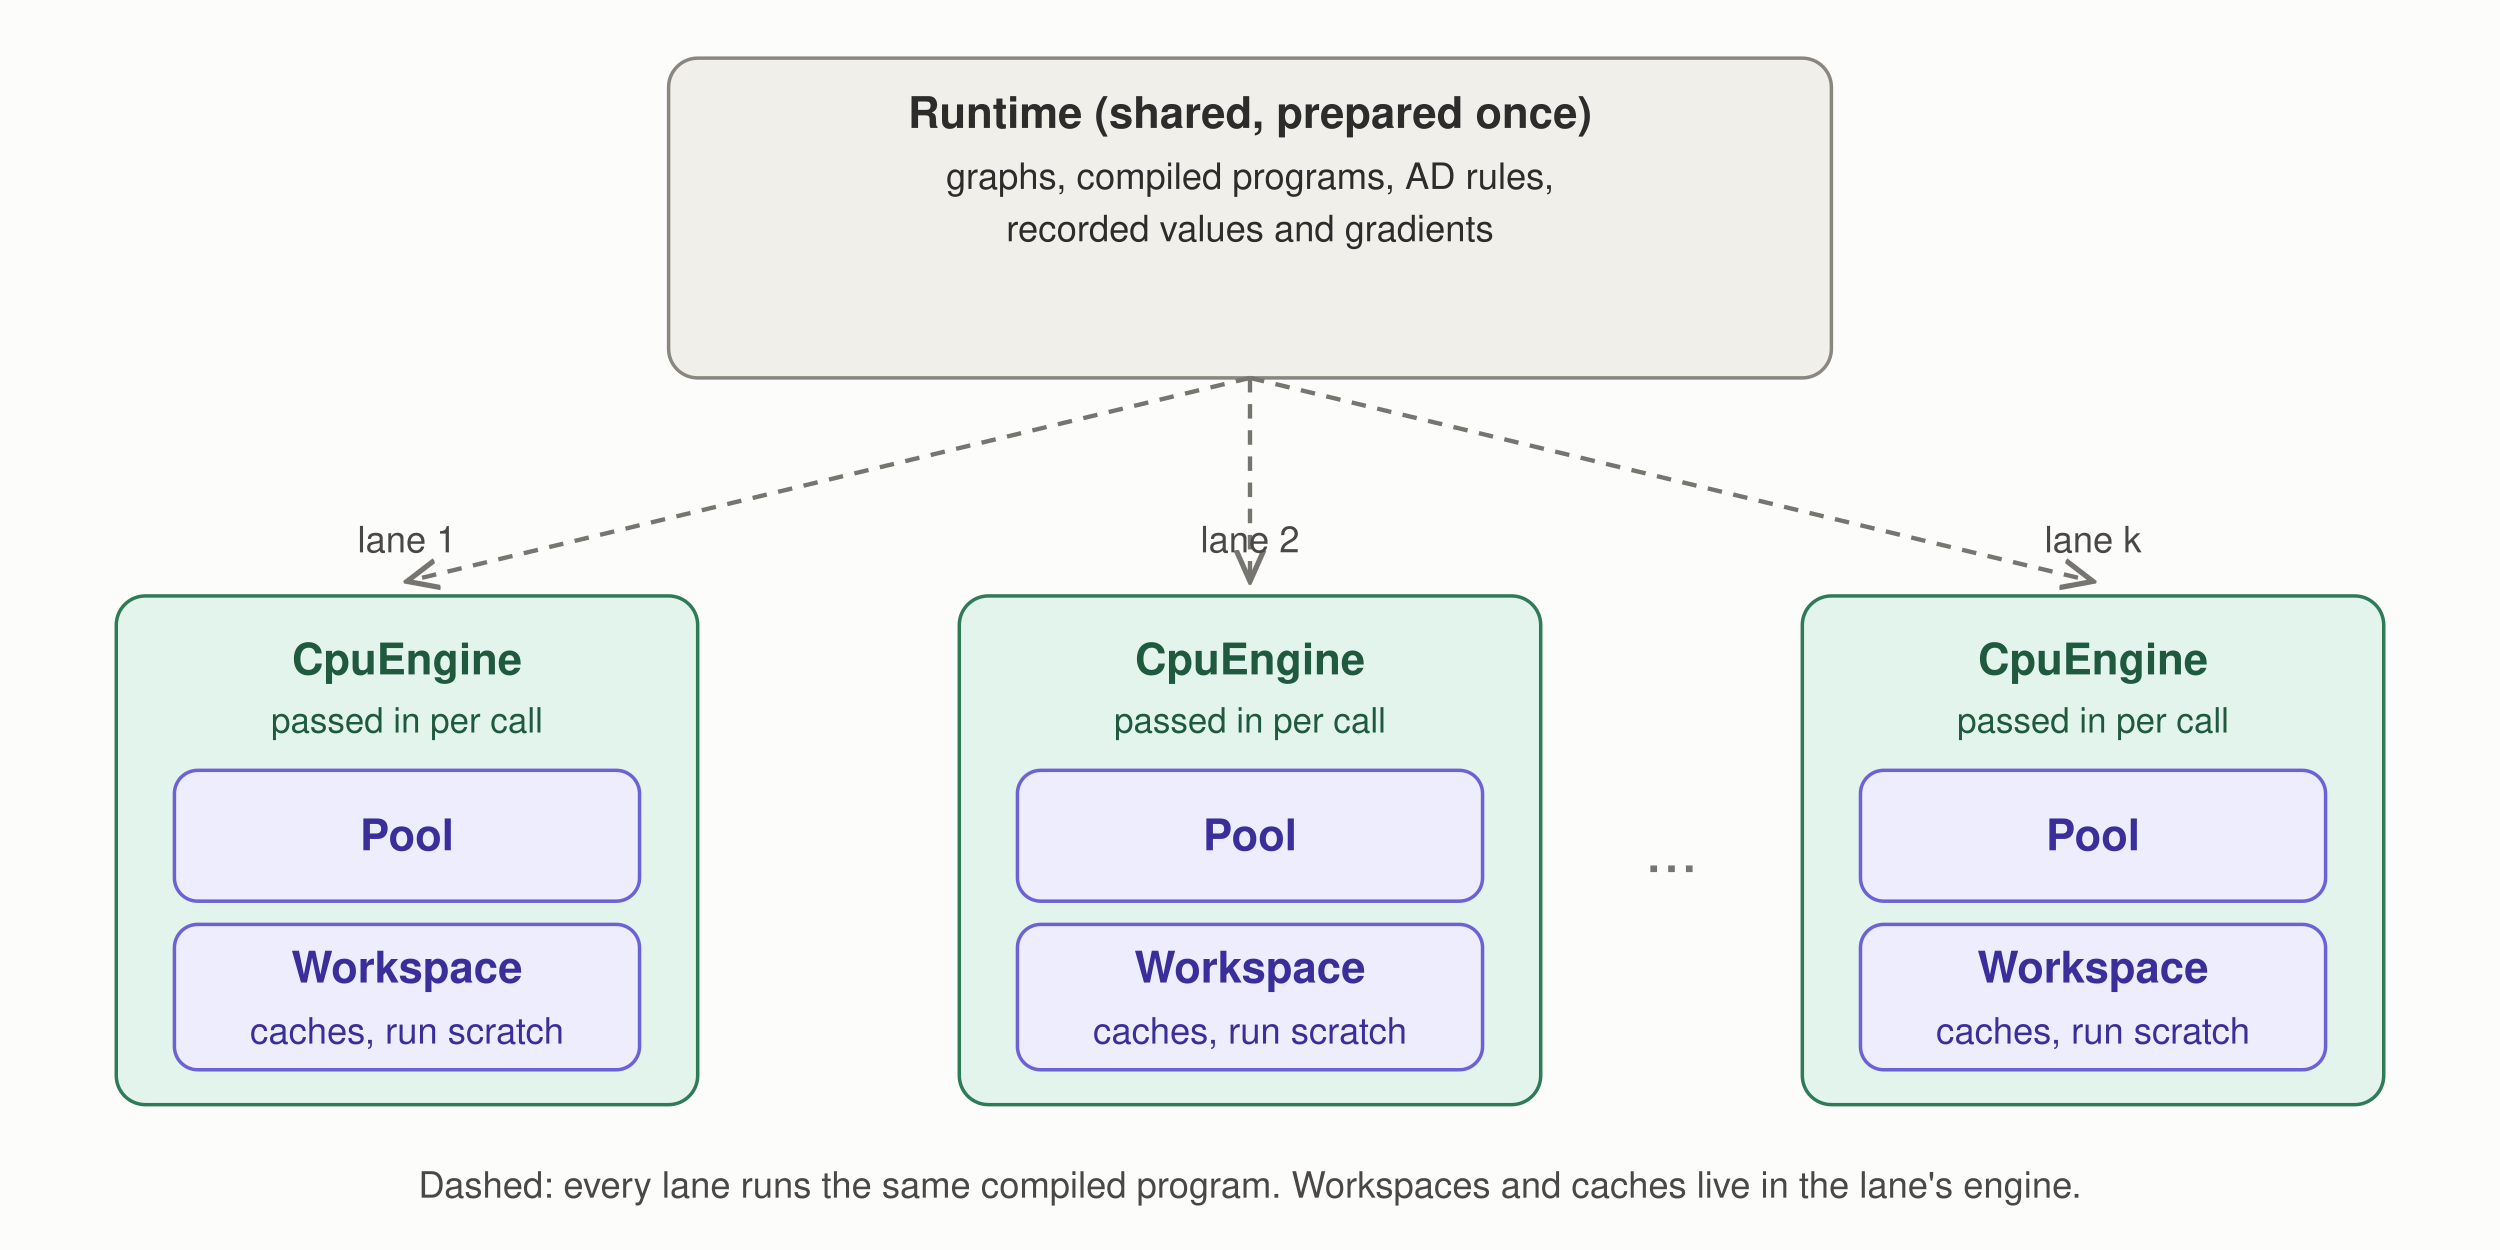
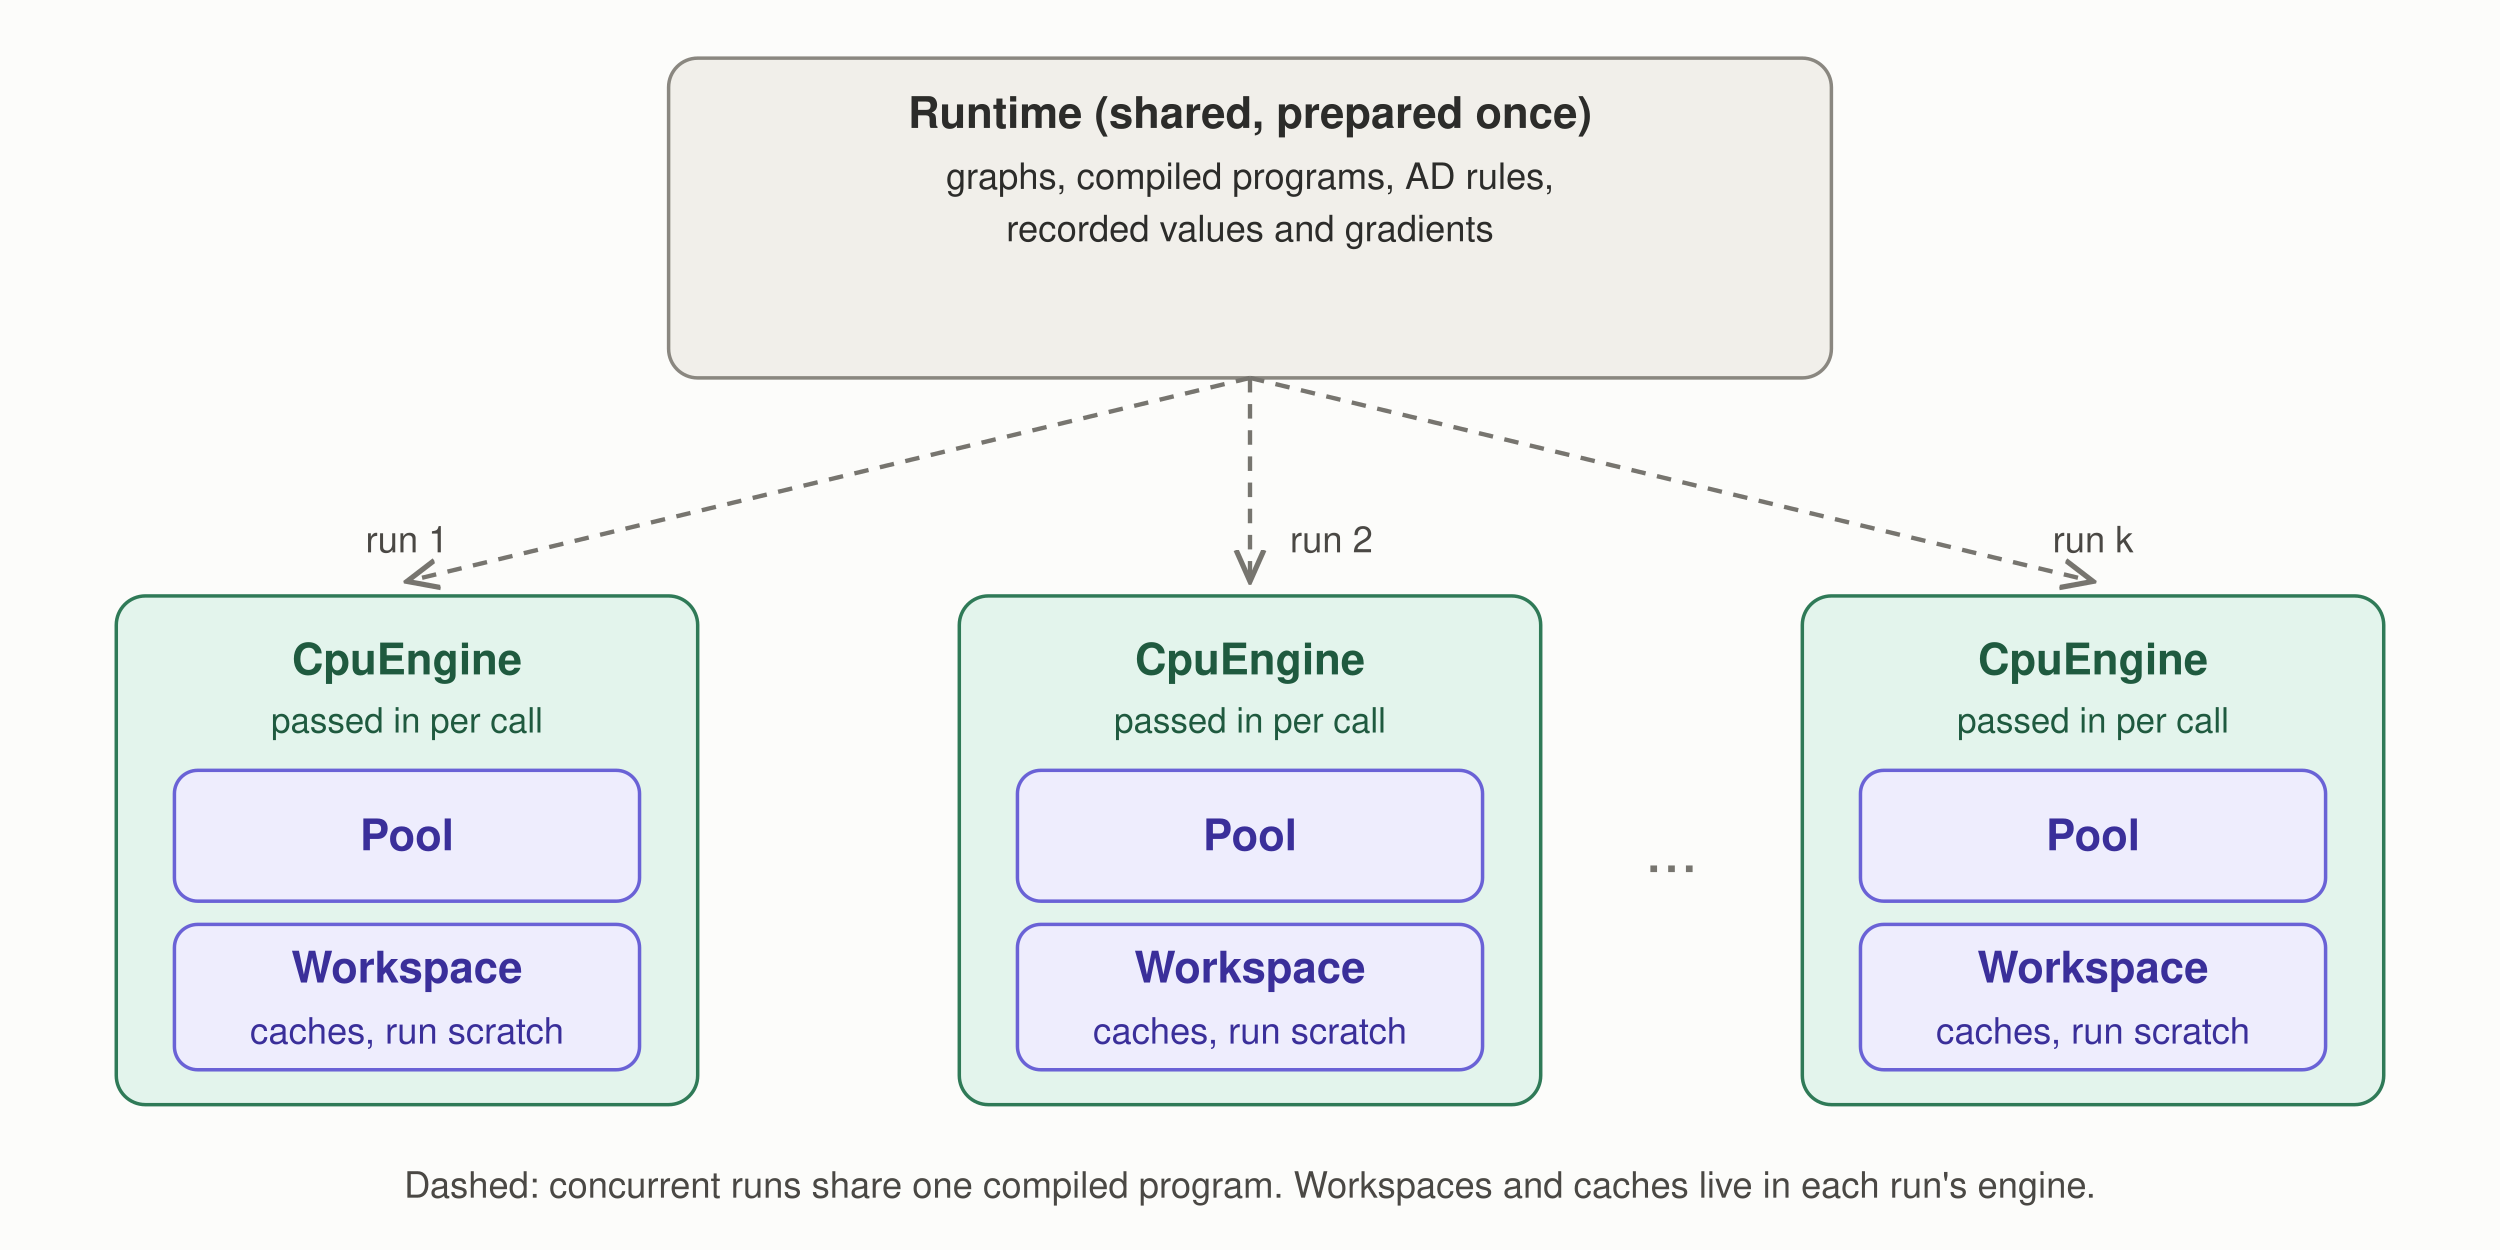
<svg xmlns="http://www.w3.org/2000/svg" width="860" height="430" viewBox="0 0 860 430">
  <defs>
    <marker id="head" viewBox="0 0 10 10" refX="9" refY="5" markerWidth="8" markerHeight="8" orient="auto-start-reverse">
      <path d="M 0 1 L 9 5 L 0 9" fill="none" stroke="#77756F" stroke-width="1.5" />
    </marker>
  </defs>
  <rect width="860" height="430" fill="#FCFCFA" />
  <rect x="230" y="20" width="400" height="110" rx="10" fill="#F1EFEA" stroke="#8A8780" stroke-width="1.2" />
  <text x="430.0" y="44" font-family="-apple-system, BlinkMacSystemFont, 'Segoe UI', Helvetica, Arial, sans-serif" font-size="15" font-weight="600" fill="#2C2C2A" text-anchor="middle">Runtime (shared, prepared once)</text>
  <text x="430.0" y="65" font-family="-apple-system, BlinkMacSystemFont, 'Segoe UI', Helvetica, Arial, sans-serif" font-size="12.5" font-weight="400" fill="#2C2C2A" text-anchor="middle">graphs, compiled programs, AD rules,</text>
  <text x="430.0" y="83" font-family="-apple-system, BlinkMacSystemFont, 'Segoe UI', Helvetica, Arial, sans-serif" font-size="12.5" font-weight="400" fill="#2C2C2A" text-anchor="middle">recorded values and gradients</text>
  <path d="M 430 130 L 140 200" fill="none" stroke="#77756F" stroke-width="1.5" stroke-dasharray="5 4" marker-end="url(#head)" />
-   <text x="140" y="190" font-family="-apple-system, BlinkMacSystemFont, 'Segoe UI', Helvetica, Arial, sans-serif" font-size="12.5" font-weight="400" fill="#4A4844" text-anchor="middle">lane 1</text>
+   <text x="140" y="190" font-family="-apple-system, BlinkMacSystemFont, 'Segoe UI', Helvetica, Arial, sans-serif" font-size="12.5" font-weight="400" fill="#4A4844" text-anchor="middle">run 1</text>
  <rect x="40" y="205" width="200" height="175" rx="10" fill="#E3F4EC" stroke="#2F7A57" stroke-width="1.2" />
  <text x="140" y="232" font-family="-apple-system, BlinkMacSystemFont, 'Segoe UI', Helvetica, Arial, sans-serif" font-size="15" font-weight="600" fill="#1F5A3F" text-anchor="middle">CpuEngine</text>
  <text x="140" y="252" font-family="-apple-system, BlinkMacSystemFont, 'Segoe UI', Helvetica, Arial, sans-serif" font-size="12" font-weight="400" fill="#1F5A3F" text-anchor="middle">passed in per call</text>
  <rect x="60" y="265" width="160" height="45" rx="8" fill="#EEEDFD" stroke="#6A62D6" stroke-width="1.2" />
  <text x="140.0" y="292.5" font-family="-apple-system, BlinkMacSystemFont, 'Segoe UI', Helvetica, Arial, sans-serif" font-size="15" font-weight="600" fill="#3A2F9A" text-anchor="middle">Pool</text>
  <rect x="60" y="318" width="160" height="50" rx="8" fill="#EEEDFD" stroke="#6A62D6" stroke-width="1.2" />
  <text x="140.0" y="338.0" font-family="-apple-system, BlinkMacSystemFont, 'Segoe UI', Helvetica, Arial, sans-serif" font-size="15" font-weight="600" fill="#3A2F9A" text-anchor="middle">Workspace</text>
  <text x="140.0" y="359.0" font-family="-apple-system, BlinkMacSystemFont, 'Segoe UI', Helvetica, Arial, sans-serif" font-size="12.5" font-weight="400" fill="#3A2F9A" text-anchor="middle">caches, run scratch</text>
  <path d="M 430 130 L 430 200" fill="none" stroke="#77756F" stroke-width="1.5" stroke-dasharray="5 4" marker-end="url(#head)" />
-   <text x="430" y="190" font-family="-apple-system, BlinkMacSystemFont, 'Segoe UI', Helvetica, Arial, sans-serif" font-size="12.5" font-weight="400" fill="#4A4844" text-anchor="middle">lane 2</text>
+   <text x="458" y="190" font-family="-apple-system, BlinkMacSystemFont, 'Segoe UI', Helvetica, Arial, sans-serif" font-size="12.5" font-weight="400" fill="#4A4844" text-anchor="middle">run 2</text>
  <rect x="330" y="205" width="200" height="175" rx="10" fill="#E3F4EC" stroke="#2F7A57" stroke-width="1.2" />
  <text x="430" y="232" font-family="-apple-system, BlinkMacSystemFont, 'Segoe UI', Helvetica, Arial, sans-serif" font-size="15" font-weight="600" fill="#1F5A3F" text-anchor="middle">CpuEngine</text>
  <text x="430" y="252" font-family="-apple-system, BlinkMacSystemFont, 'Segoe UI', Helvetica, Arial, sans-serif" font-size="12" font-weight="400" fill="#1F5A3F" text-anchor="middle">passed in per call</text>
  <rect x="350" y="265" width="160" height="45" rx="8" fill="#EEEDFD" stroke="#6A62D6" stroke-width="1.2" />
  <text x="430.0" y="292.5" font-family="-apple-system, BlinkMacSystemFont, 'Segoe UI', Helvetica, Arial, sans-serif" font-size="15" font-weight="600" fill="#3A2F9A" text-anchor="middle">Pool</text>
  <rect x="350" y="318" width="160" height="50" rx="8" fill="#EEEDFD" stroke="#6A62D6" stroke-width="1.2" />
  <text x="430.0" y="338.0" font-family="-apple-system, BlinkMacSystemFont, 'Segoe UI', Helvetica, Arial, sans-serif" font-size="15" font-weight="600" fill="#3A2F9A" text-anchor="middle">Workspace</text>
  <text x="430.0" y="359.0" font-family="-apple-system, BlinkMacSystemFont, 'Segoe UI', Helvetica, Arial, sans-serif" font-size="12.5" font-weight="400" fill="#3A2F9A" text-anchor="middle">caches, run scratch</text>
  <path d="M 430 130 L 720 200" fill="none" stroke="#77756F" stroke-width="1.5" stroke-dasharray="5 4" marker-end="url(#head)" />
-   <text x="720" y="190" font-family="-apple-system, BlinkMacSystemFont, 'Segoe UI', Helvetica, Arial, sans-serif" font-size="12.5" font-weight="400" fill="#4A4844" text-anchor="middle">lane k</text>
+   <text x="720" y="190" font-family="-apple-system, BlinkMacSystemFont, 'Segoe UI', Helvetica, Arial, sans-serif" font-size="12.5" font-weight="400" fill="#4A4844" text-anchor="middle">run k</text>
  <rect x="620" y="205" width="200" height="175" rx="10" fill="#E3F4EC" stroke="#2F7A57" stroke-width="1.2" />
  <text x="720" y="232" font-family="-apple-system, BlinkMacSystemFont, 'Segoe UI', Helvetica, Arial, sans-serif" font-size="15" font-weight="600" fill="#1F5A3F" text-anchor="middle">CpuEngine</text>
  <text x="720" y="252" font-family="-apple-system, BlinkMacSystemFont, 'Segoe UI', Helvetica, Arial, sans-serif" font-size="12" font-weight="400" fill="#1F5A3F" text-anchor="middle">passed in per call</text>
  <rect x="640" y="265" width="160" height="45" rx="8" fill="#EEEDFD" stroke="#6A62D6" stroke-width="1.2" />
  <text x="720.0" y="292.5" font-family="-apple-system, BlinkMacSystemFont, 'Segoe UI', Helvetica, Arial, sans-serif" font-size="15" font-weight="600" fill="#3A2F9A" text-anchor="middle">Pool</text>
  <rect x="640" y="318" width="160" height="50" rx="8" fill="#EEEDFD" stroke="#6A62D6" stroke-width="1.2" />
  <text x="720.0" y="338.0" font-family="-apple-system, BlinkMacSystemFont, 'Segoe UI', Helvetica, Arial, sans-serif" font-size="15" font-weight="600" fill="#3A2F9A" text-anchor="middle">Workspace</text>
  <text x="720.0" y="359.0" font-family="-apple-system, BlinkMacSystemFont, 'Segoe UI', Helvetica, Arial, sans-serif" font-size="12.5" font-weight="400" fill="#3A2F9A" text-anchor="middle">caches, run scratch</text>
  <text x="575" y="300" font-family="-apple-system, BlinkMacSystemFont, 'Segoe UI', Helvetica, Arial, sans-serif" font-size="22" font-weight="400" fill="#77756F" text-anchor="middle">...</text>
-   <text x="430" y="412" font-family="-apple-system, BlinkMacSystemFont, 'Segoe UI', Helvetica, Arial, sans-serif" font-size="12.5" font-weight="400" fill="#4A4844" text-anchor="middle">Dashed: every lane runs the same compiled program. Workspaces and caches live in the lane's engine.</text>
+   <text x="430" y="412" font-family="-apple-system, BlinkMacSystemFont, 'Segoe UI', Helvetica, Arial, sans-serif" font-size="12.5" font-weight="400" fill="#4A4844" text-anchor="middle">Dashed: concurrent runs share one compiled program. Workspaces and caches live in each run's engine.</text>
</svg>
